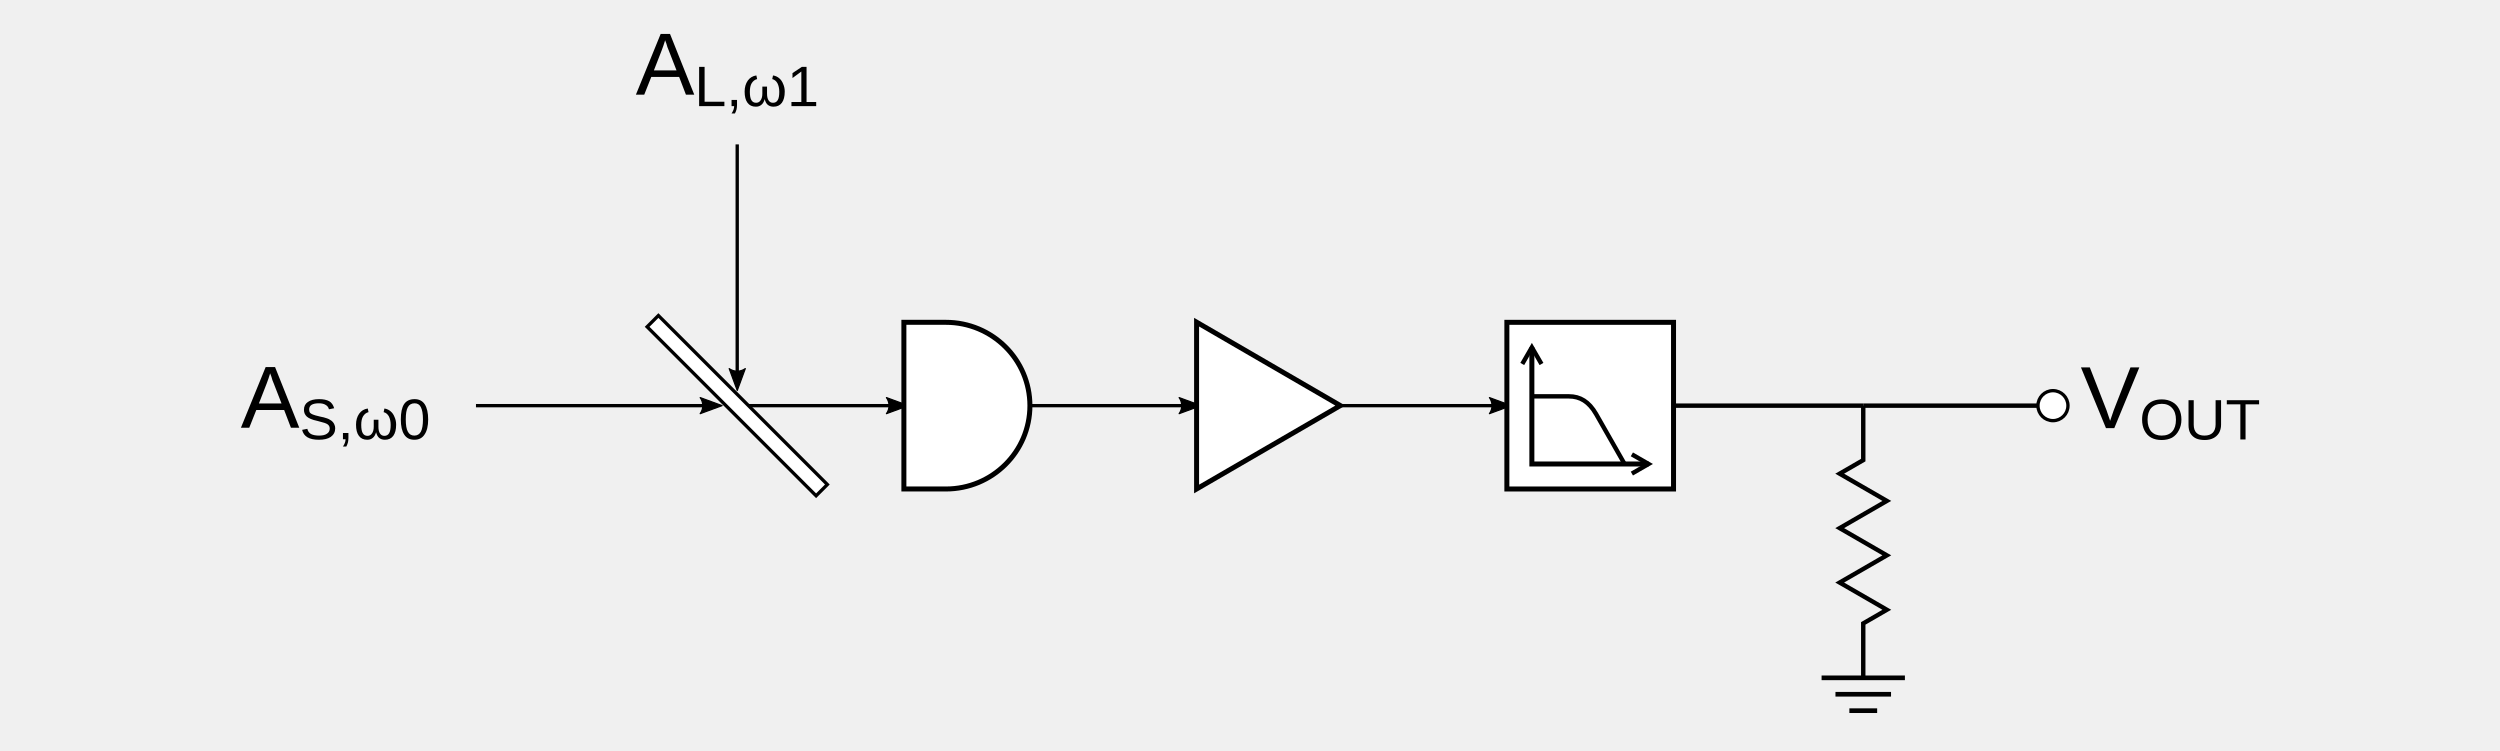
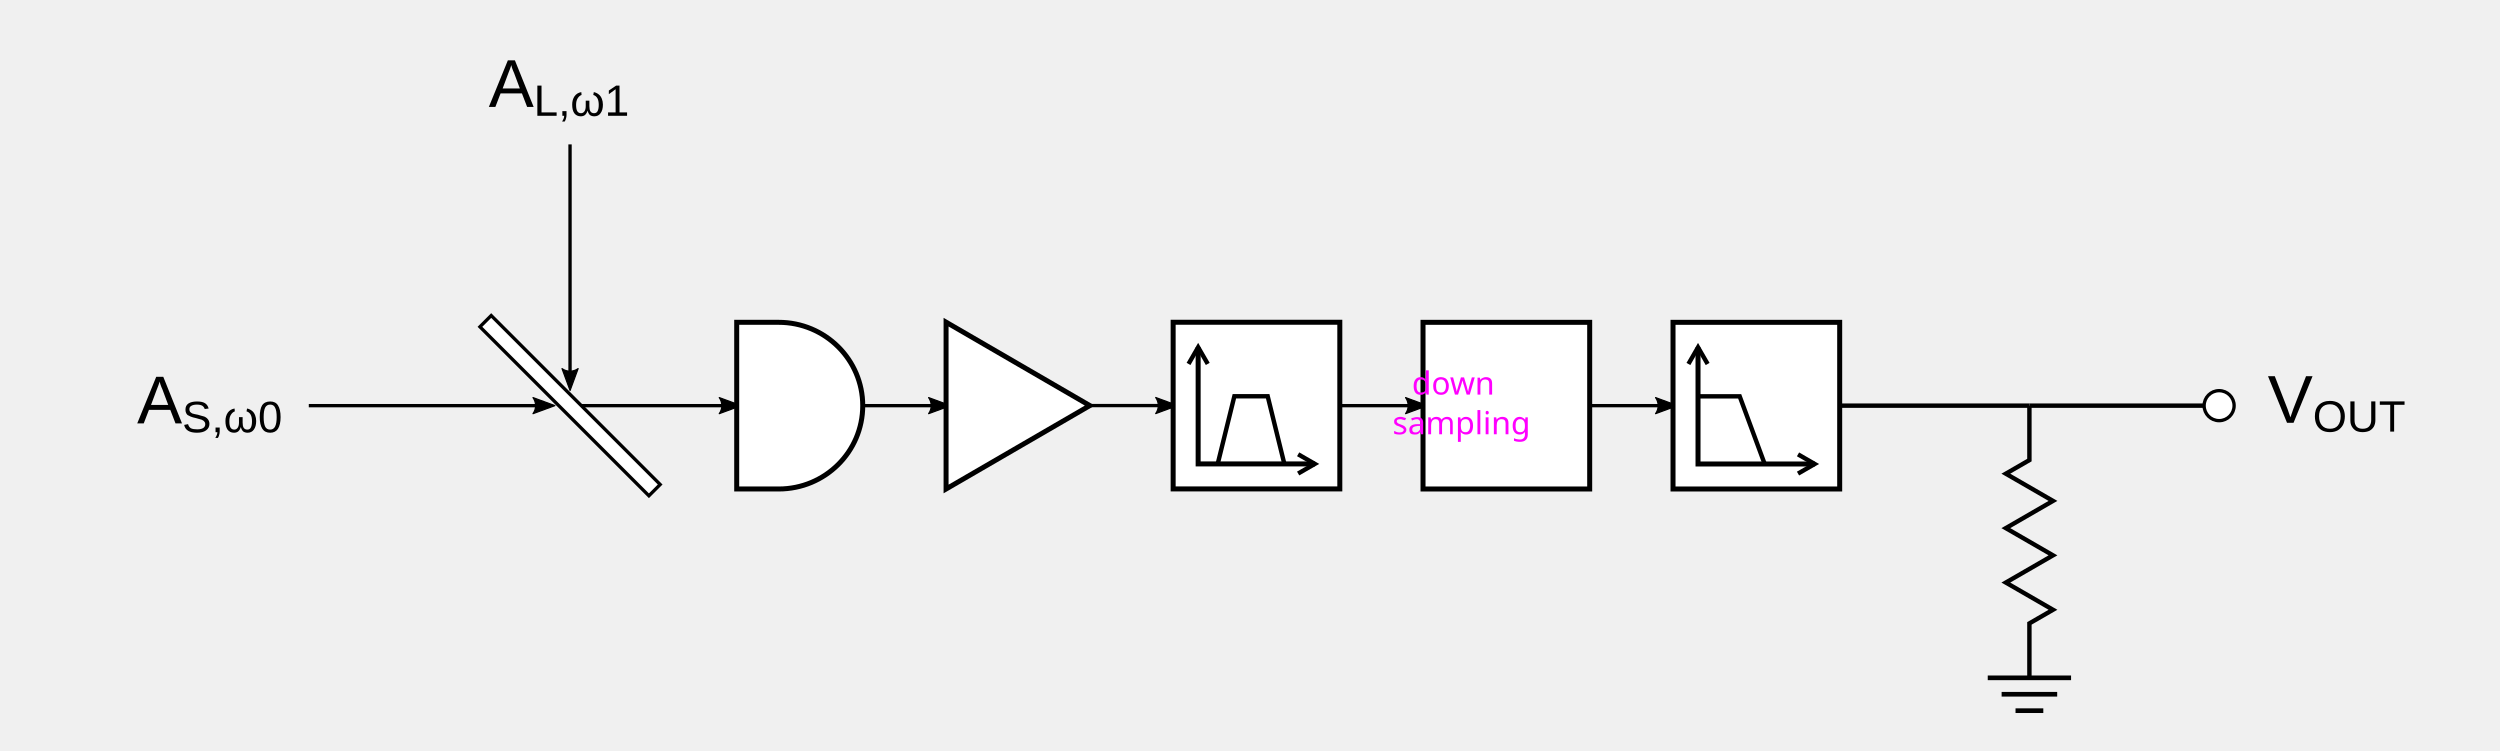
<svg xmlns="http://www.w3.org/2000/svg" width="150mm" height="45mm" viewBox="0 0 150 45" version="1.1" id="svg8">
  <defs id="defs2">
    <marker orient="auto" refY="0" refX="0" id="marker13169" style="overflow:visible">
      <path id="path13167" style="fill:#ff0000;fill-opacity:1;fill-rule:evenodd;stroke:#ff0000;stroke-width:0.625;stroke-linejoin:round;stroke-opacity:1" d="M 8.719,4.034 -2.207,0.016 8.719,-4.002 c -1.745,2.372 -1.735,5.617 -6e-7,8.035 z" transform="scale(-0.6)" />
    </marker>
    <marker orient="auto" refY="0" refX="0" id="marker12557" style="overflow:visible">
      <path id="path12555" style="fill:#ff0000;fill-opacity:1;fill-rule:evenodd;stroke:#ff0000;stroke-width:0.625;stroke-linejoin:round;stroke-opacity:1" d="M 8.719,4.034 -2.207,0.016 8.719,-4.002 c -1.745,2.372 -1.735,5.617 -6e-7,8.035 z" transform="scale(-0.6)" />
    </marker>
    <marker orient="auto" refY="0" refX="0" id="marker12092" style="overflow:visible">
      <path id="path12090" style="fill:#ff0000;fill-opacity:1;fill-rule:evenodd;stroke:#ff0000;stroke-width:0.625;stroke-linejoin:round;stroke-opacity:1" d="M 8.719,4.034 -2.207,0.016 8.719,-4.002 c -1.745,2.372 -1.735,5.617 -6e-7,8.035 z" transform="scale(-0.6)" />
    </marker>
    <marker orient="auto" refY="0" refX="0" id="marker11900" style="overflow:visible">
      <path id="path11898" style="fill:#ff0000;fill-opacity:1;fill-rule:evenodd;stroke:#ff0000;stroke-width:0.625;stroke-linejoin:round;stroke-opacity:1" d="M 8.719,4.034 -2.207,0.016 8.719,-4.002 c -1.745,2.372 -1.735,5.617 -6e-7,8.035 z" transform="scale(-0.6)" />
    </marker>
    <marker orient="auto" refY="0" refX="0" id="marker11714" style="overflow:visible">
      <path id="path11712" style="fill:#ff0000;fill-opacity:1;fill-rule:evenodd;stroke:#ff0000;stroke-width:0.625;stroke-linejoin:round;stroke-opacity:1" d="M 8.719,4.034 -2.207,0.016 8.719,-4.002 c -1.745,2.372 -1.735,5.617 -6e-7,8.035 z" transform="scale(-0.6)" />
    </marker>
    <marker orient="auto" refY="0" refX="0" id="marker11521" style="overflow:visible">
      <path id="path11519" style="fill:#ff0000;fill-opacity:1;fill-rule:evenodd;stroke:#ff0000;stroke-width:0.625;stroke-linejoin:round;stroke-opacity:1" d="M 8.719,4.034 -2.207,0.016 8.719,-4.002 c -1.745,2.372 -1.735,5.617 -6e-7,8.035 z" transform="scale(-0.6)" />
    </marker>
    <marker orient="auto" refY="0" refX="0" id="marker11016" style="overflow:visible">
      <path id="path11014" style="fill:none;fill-opacity:1;fill-rule:evenodd;stroke:none;stroke-width:0.625;stroke-linejoin:round;stroke-opacity:1" d="M 8.719,4.034 -2.207,0.016 8.719,-4.002 c -1.745,2.372 -1.735,5.617 -6e-7,8.035 z" transform="scale(-0.6)" />
    </marker>
    <marker orient="auto" refY="0" refX="0" id="marker10854" style="overflow:visible">
      <path id="path10852" style="fill:#000000;fill-opacity:1;fill-rule:evenodd;stroke:#ff0000;stroke-width:0.625;stroke-linejoin:round;stroke-opacity:1" d="M 8.719,4.034 -2.207,0.016 8.719,-4.002 c -1.745,2.372 -1.735,5.617 -6e-7,8.035 z" transform="scale(-0.6)" />
    </marker>
    <marker style="overflow:visible" id="marker10694" refX="0" refY="0" orient="auto">
      <path transform="scale(-0.6)" d="M 8.719,4.034 -2.207,0.016 8.719,-4.002 c -1.745,2.372 -1.735,5.617 -6e-7,8.035 z" style="fill:#000000;fill-opacity:1;fill-rule:evenodd;stroke:#000000;stroke-width:0.625;stroke-linejoin:round;stroke-opacity:1" id="path10692" />
    </marker>
    <marker orient="auto" refY="0" refX="0" id="marker10186" style="overflow:visible">
      <path id="path10184" style="fill:#000000;fill-opacity:1;fill-rule:evenodd;stroke:#ff0000;stroke-width:0.625;stroke-linejoin:round;stroke-opacity:1" d="M 8.719,4.034 -2.207,0.016 8.719,-4.002 c -1.745,2.372 -1.735,5.617 -6e-7,8.035 z" transform="scale(-0.6)" />
    </marker>
    <marker orient="auto" refY="0" refX="0" id="marker9862" style="overflow:visible">
      <path id="path9860" style="fill:#000000;fill-opacity:1;fill-rule:evenodd;stroke:#000000;stroke-width:0.625;stroke-linejoin:round;stroke-opacity:1" d="M 8.719,4.034 -2.207,0.016 8.719,-4.002 c -1.745,2.372 -1.735,5.617 -6e-7,8.035 z" transform="scale(-0.6)" />
    </marker>
    <marker orient="auto" refY="0" refX="0" id="marker8527" style="overflow:visible">
      <path id="path8525" style="fill:#000000;fill-opacity:1;fill-rule:evenodd;stroke:#000000;stroke-width:0.625;stroke-linejoin:round;stroke-opacity:1" d="M 8.719,4.034 -2.207,0.016 8.719,-4.002 c -1.745,2.372 -1.735,5.617 -6e-7,8.035 z" transform="scale(-0.6)" />
    </marker>
    <marker style="overflow:visible" id="marker7496" refX="0" refY="0" orient="auto">
      <path transform="scale(-0.6)" d="M 8.719,4.034 -2.207,0.016 8.719,-4.002 c -1.745,2.372 -1.735,5.617 -6e-7,8.035 z" style="fill:#000000;fill-opacity:1;fill-rule:evenodd;stroke:#000000;stroke-width:0.625;stroke-linejoin:round;stroke-opacity:1" id="path7494" />
    </marker>
    <marker style="overflow:visible" id="marker7382" refX="0" refY="0" orient="auto">
      <path transform="scale(-0.6)" d="M 8.719,4.034 -2.207,0.016 8.719,-4.002 c -1.745,2.372 -1.735,5.617 -6e-7,8.035 z" style="fill:#000000;fill-opacity:1;fill-rule:evenodd;stroke:#000000;stroke-width:0.625;stroke-linejoin:round;stroke-opacity:1" id="path7380" />
    </marker>
    <marker style="overflow:visible" id="marker7268" refX="0" refY="0" orient="auto">
      <path transform="scale(-0.6)" d="M 8.719,4.034 -2.207,0.016 8.719,-4.002 c -1.745,2.372 -1.735,5.617 -6e-7,8.035 z" style="fill:#000000;fill-opacity:1;fill-rule:evenodd;stroke:#000000;stroke-width:0.625;stroke-linejoin:round;stroke-opacity:1" id="path7266" />
    </marker>
    <marker style="overflow:visible" id="marker7166" refX="0" refY="0" orient="auto">
      <path transform="scale(-0.6)" d="M 8.719,4.034 -2.207,0.016 8.719,-4.002 c -1.745,2.372 -1.735,5.617 -6e-7,8.035 z" style="fill:#000000;fill-opacity:1;fill-rule:evenodd;stroke:#000000;stroke-width:0.625;stroke-linejoin:round;stroke-opacity:1" id="path7164" />
    </marker>
    <marker style="overflow:visible" id="marker6688" refX="0" refY="0" orient="auto">
      <path transform="scale(-0.6)" d="M 8.719,4.034 -2.207,0.016 8.719,-4.002 c -1.745,2.372 -1.735,5.617 -6e-7,8.035 z" style="fill:#000000;fill-opacity:1;fill-rule:evenodd;stroke:#000000;stroke-width:0.625;stroke-linejoin:round;stroke-opacity:1" id="path6686" />
    </marker>
    <marker style="overflow:visible" id="marker6391" refX="0" refY="0" orient="auto">
      <path transform="scale(-0.6)" d="M 8.719,4.034 -2.207,0.016 8.719,-4.002 c -1.745,2.372 -1.735,5.617 -6e-7,8.035 z" style="fill:#000000;fill-opacity:1;fill-rule:evenodd;stroke:#000000;stroke-width:0.625;stroke-linejoin:round;stroke-opacity:1" id="path6389" />
    </marker>
    <marker style="overflow:visible" id="marker6276" refX="0" refY="0" orient="auto">
      <path transform="scale(-0.6)" d="M 8.719,4.034 -2.207,0.016 8.719,-4.002 c -1.745,2.372 -1.735,5.617 -6e-7,8.035 z" style="fill:#000000;fill-opacity:1;fill-rule:evenodd;stroke:#000000;stroke-width:0.625;stroke-linejoin:round;stroke-opacity:1" id="path6274" />
    </marker>
    <marker orient="auto" refY="0" refX="0" id="Arrow2Mend" style="overflow:visible">
      <path id="path5156" style="fill:#000000;fill-opacity:1;fill-rule:evenodd;stroke:#000000;stroke-width:0.625;stroke-linejoin:round;stroke-opacity:1" d="M 8.719,4.034 -2.207,0.016 8.719,-4.002 c -1.745,2.372 -1.735,5.617 -6e-7,8.035 z" transform="scale(-0.6)" />
    </marker>
    <marker orient="auto" refY="0" refX="0" id="Arrow2Lend" style="overflow:visible">
      <path id="path5150" style="fill:#000000;fill-opacity:1;fill-rule:evenodd;stroke:#000000;stroke-width:0.625;stroke-linejoin:round;stroke-opacity:1" d="M 8.719,4.034 -2.207,0.016 8.719,-4.002 c -1.745,2.372 -1.735,5.617 -6e-7,8.035 z" transform="matrix(-1.1,0,0,-1.1,-1.1,0)" />
    </marker>
    <marker orient="auto" refY="0" refX="0" id="marker1583" style="overflow:visible">
      <path id="path1581" style="fill:#000000;fill-opacity:1;fill-rule:evenodd;stroke:#000000;stroke-width:0.625;stroke-linejoin:round;stroke-opacity:1" d="M 8.719,4.034 -2.207,0.016 8.719,-4.002 c -1.745,2.372 -1.735,5.617 -6e-7,8.035 z" transform="matrix(-1.1,0,0,-1.1,-1.1,0)" />
    </marker>
    <marker style="overflow:visible" id="marker6618-6-5-3-68-3" refX="0" refY="0" orient="auto">
      <path transform="scale(-0.6)" d="M 8.719,4.034 -2.207,0.016 8.719,-4.002 c -1.745,2.372 -1.735,5.617 -6e-7,8.035 z" style="fill:#000000;fill-opacity:1;fill-rule:evenodd;stroke:#000000;stroke-width:0.625;stroke-linejoin:round;stroke-opacity:1" id="path6616-2-9-2-8-5" />
    </marker>
    <marker orient="auto" refY="0" refX="0" id="Arrow2Mend-3-2-7" style="overflow:visible">
      <path id="path4876-21-3-2" style="fill:#000000;fill-opacity:1;fill-rule:evenodd;stroke:#000000;stroke-width:0.625;stroke-linejoin:round;stroke-opacity:1" d="M 8.719,4.034 -2.207,0.016 8.719,-4.002 c -1.745,2.372 -1.735,5.617 -6e-7,8.035 z" transform="scale(-0.6)" />
    </marker>
    <marker orient="auto" refY="0" refX="0" id="Arrow2Mend-3-2-8" style="overflow:visible">
      <path id="path4876-21-3-9" style="fill:#000000;fill-opacity:1;fill-rule:evenodd;stroke:#000000;stroke-width:0.625;stroke-linejoin:round;stroke-opacity:1" d="M 8.719,4.034 -2.207,0.016 8.719,-4.002 c -1.745,2.372 -1.735,5.617 -6e-7,8.035 z" transform="scale(-0.6)" />
    </marker>
    <marker orient="auto" refY="0" refX="0" id="Arrow2Mend-3-2-4" style="overflow:visible">
      <path id="path4876-21-3-5" style="fill:#000000;fill-opacity:1;fill-rule:evenodd;stroke:#000000;stroke-width:0.625;stroke-linejoin:round;stroke-opacity:1" d="M 8.719,4.034 -2.207,0.016 8.719,-4.002 c -1.745,2.372 -1.735,5.617 -6e-7,8.035 z" transform="scale(-0.6)" />
    </marker>
    <marker style="overflow:visible" id="marker6276-1" refX="0" refY="0" orient="auto">
      <path transform="scale(-0.6)" d="M 8.719,4.034 -2.207,0.016 8.719,-4.002 c -1.745,2.372 -1.735,5.617 -6e-7,8.035 z" style="fill:#000000;fill-opacity:1;fill-rule:evenodd;stroke:#000000;stroke-width:0.625;stroke-linejoin:round;stroke-opacity:1" id="path6274-3" />
    </marker>
    <marker style="overflow:visible" id="marker6276-1-3" refX="0" refY="0" orient="auto">
      <path transform="scale(-0.6)" d="M 8.719,4.034 -2.207,0.016 8.719,-4.002 c -1.745,2.372 -1.735,5.617 -6e-7,8.035 z" style="fill:#000000;fill-opacity:1;fill-rule:evenodd;stroke:#000000;stroke-width:0.625;stroke-linejoin:round;stroke-opacity:1" id="path6274-3-5" />
    </marker>
    <marker style="overflow:visible" id="marker6276-9" refX="0" refY="0" orient="auto">
      <path transform="scale(-0.6)" d="M 8.719,4.034 -2.207,0.016 8.719,-4.002 c -1.745,2.372 -1.735,5.617 -6e-7,8.035 z" style="fill:#000000;fill-opacity:1;fill-rule:evenodd;stroke:#000000;stroke-width:0.625;stroke-linejoin:round;stroke-opacity:1" id="path6274-1" />
    </marker>
    <marker style="overflow:visible" id="marker6276-1-1" refX="0" refY="0" orient="auto">
      <path transform="scale(-0.6)" d="M 8.719,4.034 -2.207,0.016 8.719,-4.002 c -1.745,2.372 -1.735,5.617 -6e-7,8.035 z" style="fill:#000000;fill-opacity:1;fill-rule:evenodd;stroke:#000000;stroke-width:0.625;stroke-linejoin:round;stroke-opacity:1" id="path6274-3-3" />
    </marker>
    <marker style="overflow:visible" id="marker6276-1-1-7" refX="0" refY="0" orient="auto">
      <path transform="scale(-0.6)" d="M 8.719,4.034 -2.207,0.016 8.719,-4.002 c -1.745,2.372 -1.735,5.617 -6e-7,8.035 z" style="fill:#000000;fill-opacity:1;fill-rule:evenodd;stroke:#000000;stroke-width:0.625;stroke-linejoin:round;stroke-opacity:1" id="path6274-3-3-9" />
    </marker>
+     <marker orient="auto" refY="0" refX="0" id="marker8527-3" style="overflow:visible">
+       <path id="path8525-6" style="fill:#000000;fill-opacity:1;fill-rule:evenodd;stroke:#000000;stroke-width:0.625;stroke-linejoin:round;stroke-opacity:1" d="M 8.719,4.034 -2.207,0.016 8.719,-4.002 c -1.745,2.372 -1.735,5.617 -6e-7,8.035 z" transform="scale(-0.6)" />
+     </marker>
+     <marker orient="auto" refY="0" refX="0" id="marker8527-1" style="overflow:visible">
+       <path id="path8525-2" style="fill:#000000;fill-opacity:1;fill-rule:evenodd;stroke:#000000;stroke-width:0.625;stroke-linejoin:round;stroke-opacity:1" d="M 8.719,4.034 -2.207,0.016 8.719,-4.002 c -1.745,2.372 -1.735,5.617 -6e-7,8.035 z" transform="scale(-0.6)" />
+     </marker>
  </defs>
  <g id="layer1" transform="translate(0,-252)">
    <path id="path4599-5-7-3-6-1-6-2-0-4-3" d="M 7.5545154e-7,1.972 18.145,1.972" style="fill:none;stroke:#000000;stroke-width:0.756;stroke-linecap:butt;stroke-linejoin:miter;stroke-miterlimit:4;stroke-dasharray:none;stroke-opacity:1;marker-end:url(#marker6618-6-5-3-68-3)" />
    <g id="g8674" transform="translate(35.23297,6.55337)">
-       <path id="path394-4-8" d="M -6.675,269.786 H 7.825" style="opacity:1;vector-effect:none;fill:none;fill-opacity:1;stroke:#000000;stroke-width:0.2;stroke-linecap:butt;stroke-linejoin:miter;stroke-miterlimit:4;stroke-dasharray:none;stroke-dashoffset:0;stroke-opacity:1;marker-end:url(#marker6276-1-1)" />
-       <path id="path394-4-8-3" d="m 9,254.11 v 14.5" style="opacity:1;vector-effect:none;fill:none;fill-opacity:1;stroke:#000000;stroke-width:0.2;stroke-linecap:butt;stroke-linejoin:miter;stroke-miterlimit:4;stroke-dasharray:none;stroke-dashoffset:0;stroke-opacity:1;marker-end:url(#marker6276-1-1-7)" />
-       <path id="path396" d="M 45.179,269.786 H 55.179" style="opacity:1;vector-effect:none;fill:none;fill-opacity:1;stroke:#000000;stroke-width:0.2;stroke-linecap:butt;stroke-linejoin:miter;stroke-miterlimit:4;stroke-dasharray:none;stroke-dashoffset:0;stroke-opacity:1;marker-end:url(#marker8527)" />
-       <path id="path394-4" d="m 9,269.786 h 10" style="opacity:1;vector-effect:none;fill:none;fill-opacity:1;stroke:#000000;stroke-width:0.2;stroke-linecap:butt;stroke-linejoin:miter;stroke-miterlimit:4;stroke-dasharray:none;stroke-dashoffset:0;stroke-opacity:1;marker-end:url(#marker6276-1)" />
-       <path id="path394" d="m 26.562,269.786 h 10" style="opacity:1;vector-effect:none;fill:none;fill-opacity:1;stroke:#000000;stroke-width:0.2;stroke-linecap:butt;stroke-linejoin:miter;stroke-miterlimit:4;stroke-dasharray:none;stroke-dashoffset:0;stroke-opacity:1;marker-end:url(#marker6276)" />
-       <path transform="matrix(0.7263333,0,0,0.7299646,8.234871,71.49291)" d="m 39,278.497 10e-7,-6.856 -10e-7,-6.856 5.937,3.428 5.937,3.428 -5.937,3.428 z" id="path52" style="opacity:1;vector-effect:none;fill:#ffffff;fill-opacity:1;stroke:#000000;stroke-width:0.412;stroke-linecap:butt;stroke-linejoin:miter;stroke-miterlimit:4;stroke-dasharray:none;stroke-dashoffset:0;stroke-opacity:1" />
-       <path id="path163-0-0-0-2" d="m 76.562,269.786 v 3.266 l -1.414,0.816 2.828,1.633 -2.828,1.633 2.828,1.633 -2.828,1.633 2.828,1.633 -1.414,0.817 v 3.266" style="fill:none;stroke:#000000;stroke-width:0.265px;stroke-linecap:butt;stroke-linejoin:miter;stroke-opacity:1" />
-       <g style="stroke:#000000" transform="translate(5)" id="g392">
-         <rect style="opacity:1;vector-effect:none;fill:#ffffff;fill-opacity:1;stroke:#000000;stroke-width:0.3;stroke-linecap:butt;stroke-linejoin:miter;stroke-miterlimit:4;stroke-dasharray:none;stroke-dashoffset:0;stroke-opacity:1" id="rect62-3" width="10" height="10" x="50.179" y="264.786" />
-         <path id="rect100" d="m 58.679,273.286 h -7 v -7" style="opacity:1;vector-effect:none;fill:none;fill-opacity:1;stroke:#000000;stroke-width:0.3;stroke-linecap:butt;stroke-linejoin:miter;stroke-miterlimit:4;stroke-dasharray:none;stroke-dashoffset:0;stroke-opacity:1" />
-         <path style="fill:none;stroke:#000000;stroke-width:0.265px;stroke-linecap:butt;stroke-linejoin:miter;stroke-opacity:1" d="m 51.69,269.228 h 2.214 c 0.663,0 1.198,0.309 1.63,1.063 0.286,0.5 1.707,2.994 1.707,2.994" id="path387-8-7" />
-         <path id="path510" d="m 51.102,267.286 0.577,-1 0.577,1" style="fill:none;stroke:#000000;stroke-width:0.265px;stroke-linecap:butt;stroke-linejoin:miter;stroke-opacity:1" />
-         <path id="path510-6" d="m 57.679,272.708 1,0.577 -1,0.577" style="fill:none;stroke:#000000;stroke-width:0.265px;stroke-linecap:butt;stroke-linejoin:miter;stroke-opacity:1" />
+       <g id="g265" transform="translate(-5.030706)">
+         <path style="opacity:1;vector-effect:none;fill:none;fill-opacity:1;stroke:#000000;stroke-width:0.2;stroke-linecap:butt;stroke-linejoin:miter;stroke-miterlimit:4;stroke-dasharray:none;stroke-dashoffset:0;stroke-opacity:1;marker-end:url(#marker8527-1)" d="m 65.179,269.786 h 5" id="path396-70" />
+         <path style="opacity:1;vector-effect:none;fill:none;fill-opacity:1;stroke:#000000;stroke-width:0.2;stroke-linecap:butt;stroke-linejoin:miter;stroke-miterlimit:4;stroke-dasharray:none;stroke-dashoffset:0;stroke-opacity:1;marker-end:url(#marker8527)" d="m 50.179,269.786 h 5" id="path396" />
+         <path style="opacity:1;vector-effect:none;fill:none;fill-opacity:1;stroke:#000000;stroke-width:0.2;stroke-linecap:butt;stroke-linejoin:miter;stroke-miterlimit:4;stroke-dasharray:none;stroke-dashoffset:0;stroke-opacity:1;marker-end:url(#marker6276-1-1)" d="M -11.675,269.786 H 2.825" id="path394-4-8" />
+         <path style="opacity:1;vector-effect:none;fill:none;fill-opacity:1;stroke:#000000;stroke-width:0.2;stroke-linecap:butt;stroke-linejoin:miter;stroke-miterlimit:4;stroke-dasharray:none;stroke-dashoffset:0;stroke-opacity:1;marker-end:url(#marker6276-1-1-7)" d="m 4,254.11 v 14.5" id="path394-4-8-3" />
+         <path style="opacity:1;vector-effect:none;fill:none;fill-opacity:1;stroke:#000000;stroke-width:0.2;stroke-linecap:butt;stroke-linejoin:miter;stroke-miterlimit:4;stroke-dasharray:none;stroke-dashoffset:0;stroke-opacity:1;marker-end:url(#marker6276-1)" d="m 4,269.786 h 10" id="path394-4" />
+         <path style="opacity:1;vector-effect:none;fill:none;fill-opacity:1;stroke:#000000;stroke-width:0.2;stroke-linecap:butt;stroke-linejoin:miter;stroke-miterlimit:4;stroke-dasharray:none;stroke-dashoffset:0;stroke-opacity:1;marker-end:url(#marker6276)" d="m 21.562,269.786 h 5" id="path394" />
+         <path style="opacity:1;vector-effect:none;fill:#ffffff;fill-opacity:1;stroke:#000000;stroke-width:0.412;stroke-linecap:butt;stroke-linejoin:miter;stroke-miterlimit:4;stroke-dasharray:none;stroke-dashoffset:0;stroke-opacity:1" id="path52" d="m 39,278.497 10e-7,-6.856 -10e-7,-6.856 5.937,3.428 5.937,3.428 -5.937,3.428 z" transform="matrix(0.7263333,0,0,0.7299646,-1.765129,71.49291)" />
+         <path style="fill:none;stroke:#000000;stroke-width:0.265px;stroke-linecap:butt;stroke-linejoin:miter;stroke-opacity:1" d="m 91.562,269.786 v 3.266 l -1.414,0.816 2.828,1.633 -2.828,1.633 2.828,1.633 -2.828,1.633 2.828,1.633 -1.414,0.817 v 3.266" id="path163-0-0-0-2" />
+         <g id="g392" transform="translate(20)" style="stroke:#000000">
+           <rect y="264.786" x="50.179" height="10" width="10" id="rect62-3" style="opacity:1;vector-effect:none;fill:#ffffff;fill-opacity:1;stroke:#000000;stroke-width:0.3;stroke-linecap:butt;stroke-linejoin:miter;stroke-miterlimit:4;stroke-dasharray:none;stroke-dashoffset:0;stroke-opacity:1" />
+           <path style="opacity:1;vector-effect:none;fill:none;fill-opacity:1;stroke:#000000;stroke-width:0.3;stroke-linecap:butt;stroke-linejoin:miter;stroke-miterlimit:4;stroke-dasharray:none;stroke-dashoffset:0;stroke-opacity:1" d="m 58.679,273.286 h -7 v -7" id="rect100" />
+           <path style="fill:none;stroke:#000000;stroke-width:0.265px;stroke-linecap:butt;stroke-linejoin:miter;stroke-opacity:1" d="m 51.102,267.286 0.577,-1 0.577,1" id="path510" />
+           <path style="fill:none;stroke:#000000;stroke-width:0.265px;stroke-linecap:butt;stroke-linejoin:miter;stroke-opacity:1" d="m 57.679,272.708 1,0.577 -1,0.577" id="path510-6" />
+           <path id="path387-8-7-6-6" d="m 51.679,269.228 h 2.5 l 1.5,4.058" style="fill:none;stroke:#000000;stroke-width:0.265px;stroke-linecap:butt;stroke-linejoin:miter;stroke-opacity:1" />
+         </g>
+         <path style="fill:none;stroke:#000000;stroke-width:0.265px;stroke-linecap:butt;stroke-linejoin:miter;stroke-opacity:1" d="M 80.179,269.786 H 91.562" id="path398" />
+         <path style="opacity:1;vector-effect:none;fill:#ffffff;fill-opacity:1;stroke:#000000;stroke-width:0.3;stroke-linecap:butt;stroke-linejoin:miter;stroke-miterlimit:4;stroke-dasharray:none;stroke-dashoffset:0;stroke-opacity:1" d="m 14,264.786 v 10 h 2.521 c 2.784,-6e-5 5.041,-2.239 5.041,-5 -10e-5,-2.761 -2.257,-5 -5.041,-5 z" id="rect6518-1-2" />
+         <g id="g632" transform="matrix(1.767765,0,0,1.970903,-34.94292,-277.7905)" style="stroke-width:0.536">
+           <path id="path566" d="m 70.148,286.116 h 2.828" style="fill:none;stroke:#000000;stroke-width:0.142px;stroke-linecap:butt;stroke-linejoin:miter;stroke-opacity:1" />
+           <path id="path566-8" d="m 70.619,286.616 h 1.886" style="fill:none;stroke:#000000;stroke-width:0.142px;stroke-linecap:butt;stroke-linejoin:miter;stroke-opacity:1" />
+           <path id="path566-8-3" d="m 71.091,287.116 h 0.943" style="fill:none;stroke:#000000;stroke-width:0.142px;stroke-linecap:butt;stroke-linejoin:miter;stroke-opacity:1" />
+         </g>
+         <path style="fill:none;stroke:#000000;stroke-width:0.265px;stroke-linecap:butt;stroke-linejoin:miter;stroke-opacity:1" d="M 91.562,269.786 H 102.945" id="path398-0" />
+         <circle style="opacity:1;vector-effect:none;fill:#ffffff;fill-opacity:1;stroke:#000000;stroke-width:0.2;stroke-linecap:butt;stroke-linejoin:miter;stroke-miterlimit:4;stroke-dasharray:none;stroke-dashoffset:0;stroke-opacity:1" id="path7162" cx="102.945" cy="269.786" r="0.9" />
+         <path id="rect13165" d="m -1.406,265.055 0.676,-0.676 10.138,10.138 -0.676,0.676 z" style="opacity:1;vector-effect:none;fill:#ffffff;fill-opacity:1;stroke:#000000;stroke-width:0.2;stroke-linecap:butt;stroke-linejoin:miter;stroke-miterlimit:4;stroke-dasharray:none;stroke-dashoffset:0;stroke-opacity:1" />
+         <text id="text15143" y="251.866" x="-0.886" style="font-style:normal;font-variant:normal;font-weight:normal;font-stretch:normal;font-size:4.057px;line-height:1.25;font-family:sans-serif;-inkscape-font-specification:'sans-serif, Normal';font-variant-ligatures:normal;font-variant-caps:normal;font-variant-numeric:normal;font-feature-settings:normal;text-align:start;letter-spacing:0px;word-spacing:0px;writing-mode:lr-tb;text-anchor:start;fill:#000000;fill-opacity:1;stroke:none;stroke-width:0.265" xml:space="preserve">
+           <tspan style="font-style:normal;font-variant:normal;font-weight:normal;font-stretch:normal;font-size:4.057px;font-family:Arial;-inkscape-font-specification:Arial;font-variant-ligatures:normal;font-variant-caps:normal;font-variant-numeric:normal;font-feature-settings:normal;text-align:start;writing-mode:lr-tb;text-anchor:start;stroke-width:0.265" y="251.866" x="-0.886" id="tspan15141">A<tspan id="tspan119" style="font-size:2.637px;baseline-shift:sub;stroke-width:0.265">L,ω1</tspan>
+           </tspan>
+         </text>
+         <text id="text15143-7" y="270.851" x="-21.984" style="font-style:normal;font-variant:normal;font-weight:normal;font-stretch:normal;font-size:4.057px;line-height:1.25;font-family:sans-serif;-inkscape-font-specification:'sans-serif, Normal';font-variant-ligatures:normal;font-variant-caps:normal;font-variant-numeric:normal;font-feature-settings:normal;text-align:start;letter-spacing:0px;word-spacing:0px;writing-mode:lr-tb;text-anchor:start;fill:#000000;fill-opacity:1;stroke:none;stroke-width:0.265" xml:space="preserve">
+           <tspan style="font-style:normal;font-variant:normal;font-weight:normal;font-stretch:normal;font-size:4.057px;font-family:Arial;-inkscape-font-specification:Arial;font-variant-ligatures:normal;font-variant-caps:normal;font-variant-numeric:normal;font-feature-settings:normal;text-align:start;writing-mode:lr-tb;text-anchor:start;stroke-width:0.265" y="270.851" x="-21.984" id="tspan15141-9">A<tspan id="tspan119-0" style="font-size:2.637px;baseline-shift:sub;stroke-width:0.265">S,ω0<tspan id="tspan4782" style="stroke-width:0.265" />
+             </tspan>
+           </tspan>
+         </text>
+         <text xml:space="preserve" style="font-style:normal;font-variant:normal;font-weight:normal;font-stretch:normal;font-size:4.057px;line-height:1.25;font-family:sans-serif;-inkscape-font-specification:'sans-serif, Normal';font-variant-ligatures:normal;font-variant-caps:normal;font-variant-numeric:normal;font-feature-settings:normal;text-align:start;letter-spacing:0px;word-spacing:0px;writing-mode:lr-tb;text-anchor:start;fill:#000000;fill-opacity:1;stroke:none;stroke-width:0.265" x="105.862" y="270.816" id="text7804">
+           <tspan id="tspan7802" x="105.862" y="270.816" style="font-style:normal;font-variant:normal;font-weight:normal;font-stretch:normal;font-size:4.057px;font-family:arial;-inkscape-font-specification:arial;font-variant-ligatures:normal;font-variant-caps:normal;font-variant-numeric:normal;font-feature-settings:normal;text-align:start;writing-mode:lr-tb;text-anchor:start;stroke-width:0.265">V<tspan style="font-style:normal;font-variant:normal;font-weight:normal;font-stretch:normal;font-size:2.637px;font-family:arial;-inkscape-font-specification:arial;baseline-shift:sub;stroke-width:0.265" id="tspan7806">OUT</tspan>
+           </tspan>
+         </text>
+         <path style="opacity:1;vector-effect:none;fill:none;fill-opacity:1;stroke:#000000;stroke-width:0.2;stroke-linecap:butt;stroke-linejoin:miter;stroke-miterlimit:4;stroke-dasharray:none;stroke-dashoffset:0;stroke-opacity:1;marker-end:url(#marker8527-3)" d="m 35.187,269.781 h 5" id="path396-7" />
+         <g id="g392-5" transform="translate(-9.992582,-0.0042956)" style="stroke:#000000">
+           <rect y="264.786" x="50.179" height="10" width="10" id="rect62-3-3" style="opacity:1;vector-effect:none;fill:#ffffff;fill-opacity:1;stroke:#000000;stroke-width:0.3;stroke-linecap:butt;stroke-linejoin:miter;stroke-miterlimit:4;stroke-dasharray:none;stroke-dashoffset:0;stroke-opacity:1" />
+           <path style="opacity:1;vector-effect:none;fill:none;fill-opacity:1;stroke:#000000;stroke-width:0.3;stroke-linecap:butt;stroke-linejoin:miter;stroke-miterlimit:4;stroke-dasharray:none;stroke-dashoffset:0;stroke-opacity:1" d="m 58.679,273.286 h -7 v -7" id="rect100-5" />
+           <path id="path387-8-7-6" d="m 52.852,273.286 1,-4.058 h 2 l 1,4.058" style="fill:none;stroke:#000000;stroke-width:0.265px;stroke-linecap:butt;stroke-linejoin:miter;stroke-opacity:1" />
+           <path style="fill:none;stroke:#000000;stroke-width:0.265px;stroke-linecap:butt;stroke-linejoin:miter;stroke-opacity:1" d="m 51.102,267.286 0.577,-1 0.577,1" id="path510-2" />
+           <path style="fill:none;stroke:#000000;stroke-width:0.265px;stroke-linecap:butt;stroke-linejoin:miter;stroke-opacity:1" d="m 57.679,272.708 1,0.577 -1,0.577" id="path510-6-9" />
+         </g>
+         <g id="g218">
+           <rect style="opacity:1;vector-effect:none;fill:#ffffff;fill-opacity:1;stroke:#000000;stroke-width:0.3;stroke-linecap:butt;stroke-linejoin:miter;stroke-miterlimit:4;stroke-dasharray:none;stroke-dashoffset:0;stroke-opacity:1" id="rect62-3-3-9" width="10" height="10" x="55.179" y="264.786" />
+           <text xml:space="preserve" style="font-style:normal;font-weight:normal;font-size:1.906px;line-height:1.25;font-family:sans-serif;letter-spacing:0px;word-spacing:0px;fill:#ff00ff;fill-opacity:1;stroke:none;stroke-width:0.265;" x="60.214" y="269.12" id="text195">
+             <tspan id="tspan193" x="60.214" y="269.12" style="text-align:center;text-anchor:middle;fill:#ff00ff;stroke-width:0.265;">down</tspan>
+             <tspan x="60.214" y="271.502" style="text-align:center;text-anchor:middle;fill:#ff00ff;stroke-width:0.265;" id="tspan197">sampling</tspan>
+           </text>
+         </g>
      </g>
-       <path id="path398" d="M 65.179,269.786 H 76.562" style="fill:none;stroke:#000000;stroke-width:0.265px;stroke-linecap:butt;stroke-linejoin:miter;stroke-opacity:1" />
-       <path id="rect6518-1-2" d="m 19,264.786 v 10 h 2.521 c 2.784,-6e-5 5.041,-2.239 5.041,-5 -10e-5,-2.761 -2.257,-5 -5.041,-5 z" style="opacity:1;vector-effect:none;fill:#ffffff;fill-opacity:1;stroke:#000000;stroke-width:0.3;stroke-linecap:butt;stroke-linejoin:miter;stroke-miterlimit:4;stroke-dasharray:none;stroke-dashoffset:0;stroke-opacity:1" />
-       <g style="stroke-width:0.536" transform="matrix(1.767765,0,0,1.970903,-49.94292,-277.7905)" id="g632">
-         <path style="fill:none;stroke:#000000;stroke-width:0.142px;stroke-linecap:butt;stroke-linejoin:miter;stroke-opacity:1" d="m 70.148,286.116 h 2.828" id="path566" />
-         <path style="fill:none;stroke:#000000;stroke-width:0.142px;stroke-linecap:butt;stroke-linejoin:miter;stroke-opacity:1" d="m 70.619,286.616 h 1.886" id="path566-8" />
-         <path style="fill:none;stroke:#000000;stroke-width:0.142px;stroke-linecap:butt;stroke-linejoin:miter;stroke-opacity:1" d="m 71.091,287.116 h 0.943" id="path566-8-3" />
-       </g>
-       <path id="path398-0" d="M 76.562,269.786 H 87.945" style="fill:none;stroke:#000000;stroke-width:0.265px;stroke-linecap:butt;stroke-linejoin:miter;stroke-opacity:1" />
-       <circle r="0.9" cy="269.786" cx="87.945" id="path7162" style="opacity:1;vector-effect:none;fill:#ffffff;fill-opacity:1;stroke:#000000;stroke-width:0.2;stroke-linecap:butt;stroke-linejoin:miter;stroke-miterlimit:4;stroke-dasharray:none;stroke-dashoffset:0;stroke-opacity:1" />
-       <path style="opacity:1;vector-effect:none;fill:#ffffff;fill-opacity:1;stroke:#000000;stroke-width:0.2;stroke-linecap:butt;stroke-linejoin:miter;stroke-miterlimit:4;stroke-dasharray:none;stroke-dashoffset:0;stroke-opacity:1" d="m 3.594,265.055 0.676,-0.676 10.138,10.138 -0.676,0.676 z" id="rect13165" />
-       <text xml:space="preserve" style="font-style:normal;font-variant:normal;font-weight:normal;font-stretch:normal;font-size:5.292px;line-height:1.25;font-family:sans-serif;-inkscape-font-specification:'sans-serif, Normal';font-variant-ligatures:normal;font-variant-caps:normal;font-variant-numeric:normal;font-feature-settings:normal;text-align:start;letter-spacing:0px;word-spacing:0px;writing-mode:lr-tb;text-anchor:start;fill:#000000;fill-opacity:1;stroke:none;stroke-width:0.265" x="2.905" y="251.128" id="text15143">
-         <tspan id="tspan15141" x="2.905" y="251.128" style="font-style:normal;font-variant:normal;font-weight:normal;font-stretch:normal;font-size:5.292px;font-family:Arial;-inkscape-font-specification:Arial;font-variant-ligatures:normal;font-variant-caps:normal;font-variant-numeric:normal;font-feature-settings:normal;text-align:start;writing-mode:lr-tb;text-anchor:start;stroke-width:0.265">A<tspan style="font-size:3.44px;baseline-shift:sub;stroke-width:0.265" id="tspan119">L,ω1</tspan>
-         </tspan>
-       </text>
-       <text xml:space="preserve" style="font-style:normal;font-variant:normal;font-weight:normal;font-stretch:normal;font-size:5.292px;line-height:1.25;font-family:sans-serif;-inkscape-font-specification:'sans-serif, Normal';font-variant-ligatures:normal;font-variant-caps:normal;font-variant-numeric:normal;font-feature-settings:normal;text-align:start;letter-spacing:0px;word-spacing:0px;writing-mode:lr-tb;text-anchor:start;fill:#000000;fill-opacity:1;stroke:none;stroke-width:0.265" x="-20.792" y="271.112" id="text15143-7">
-         <tspan id="tspan15141-9" x="-20.792" y="271.112" style="font-style:normal;font-variant:normal;font-weight:normal;font-stretch:normal;font-size:5.292px;font-family:Arial;-inkscape-font-specification:Arial;font-variant-ligatures:normal;font-variant-caps:normal;font-variant-numeric:normal;font-feature-settings:normal;text-align:start;writing-mode:lr-tb;text-anchor:start;stroke-width:0.265">A<tspan style="font-size:3.44px;baseline-shift:sub;stroke-width:0.265" id="tspan119-0">S,ω0<tspan style="stroke-width:0.265" id="tspan4782" />
-           </tspan>
-         </tspan>
-       </text>
-       <text id="text7804" y="271.129" x="89.608" style="font-style:normal;font-variant:normal;font-weight:normal;font-stretch:normal;font-size:5.292px;line-height:1.25;font-family:sans-serif;-inkscape-font-specification:'sans-serif, Normal';font-variant-ligatures:normal;font-variant-caps:normal;font-variant-numeric:normal;font-feature-settings:normal;text-align:start;letter-spacing:0px;word-spacing:0px;writing-mode:lr-tb;text-anchor:start;fill:#000000;fill-opacity:1;stroke:none;stroke-width:0.265" xml:space="preserve">
-         <tspan style="font-style:normal;font-variant:normal;font-weight:normal;font-stretch:normal;font-size:5.292px;font-family:arial;-inkscape-font-specification:arial;font-variant-ligatures:normal;font-variant-caps:normal;font-variant-numeric:normal;font-feature-settings:normal;text-align:start;writing-mode:lr-tb;text-anchor:start;stroke-width:0.265" y="271.129" x="89.608" id="tspan7802">V<tspan id="tspan7806" style="font-style:normal;font-variant:normal;font-weight:normal;font-stretch:normal;font-size:3.44px;font-family:arial;-inkscape-font-specification:arial;baseline-shift:sub;stroke-width:0.265">OUT</tspan>
-         </tspan>
-       </text>
    </g>
    <rect style="opacity:1;vector-effect:none;fill:none;fill-opacity:1;stroke:#000000;stroke-width:0.2;stroke-linecap:butt;stroke-linejoin:miter;stroke-miterlimit:4;stroke-dasharray:none;stroke-dashoffset:0;stroke-opacity:1;marker-end:url(#marker7268)" id="rect7264" height="2.673" x="85.593" y="267.113" width="0" />
  </g>
</svg>
